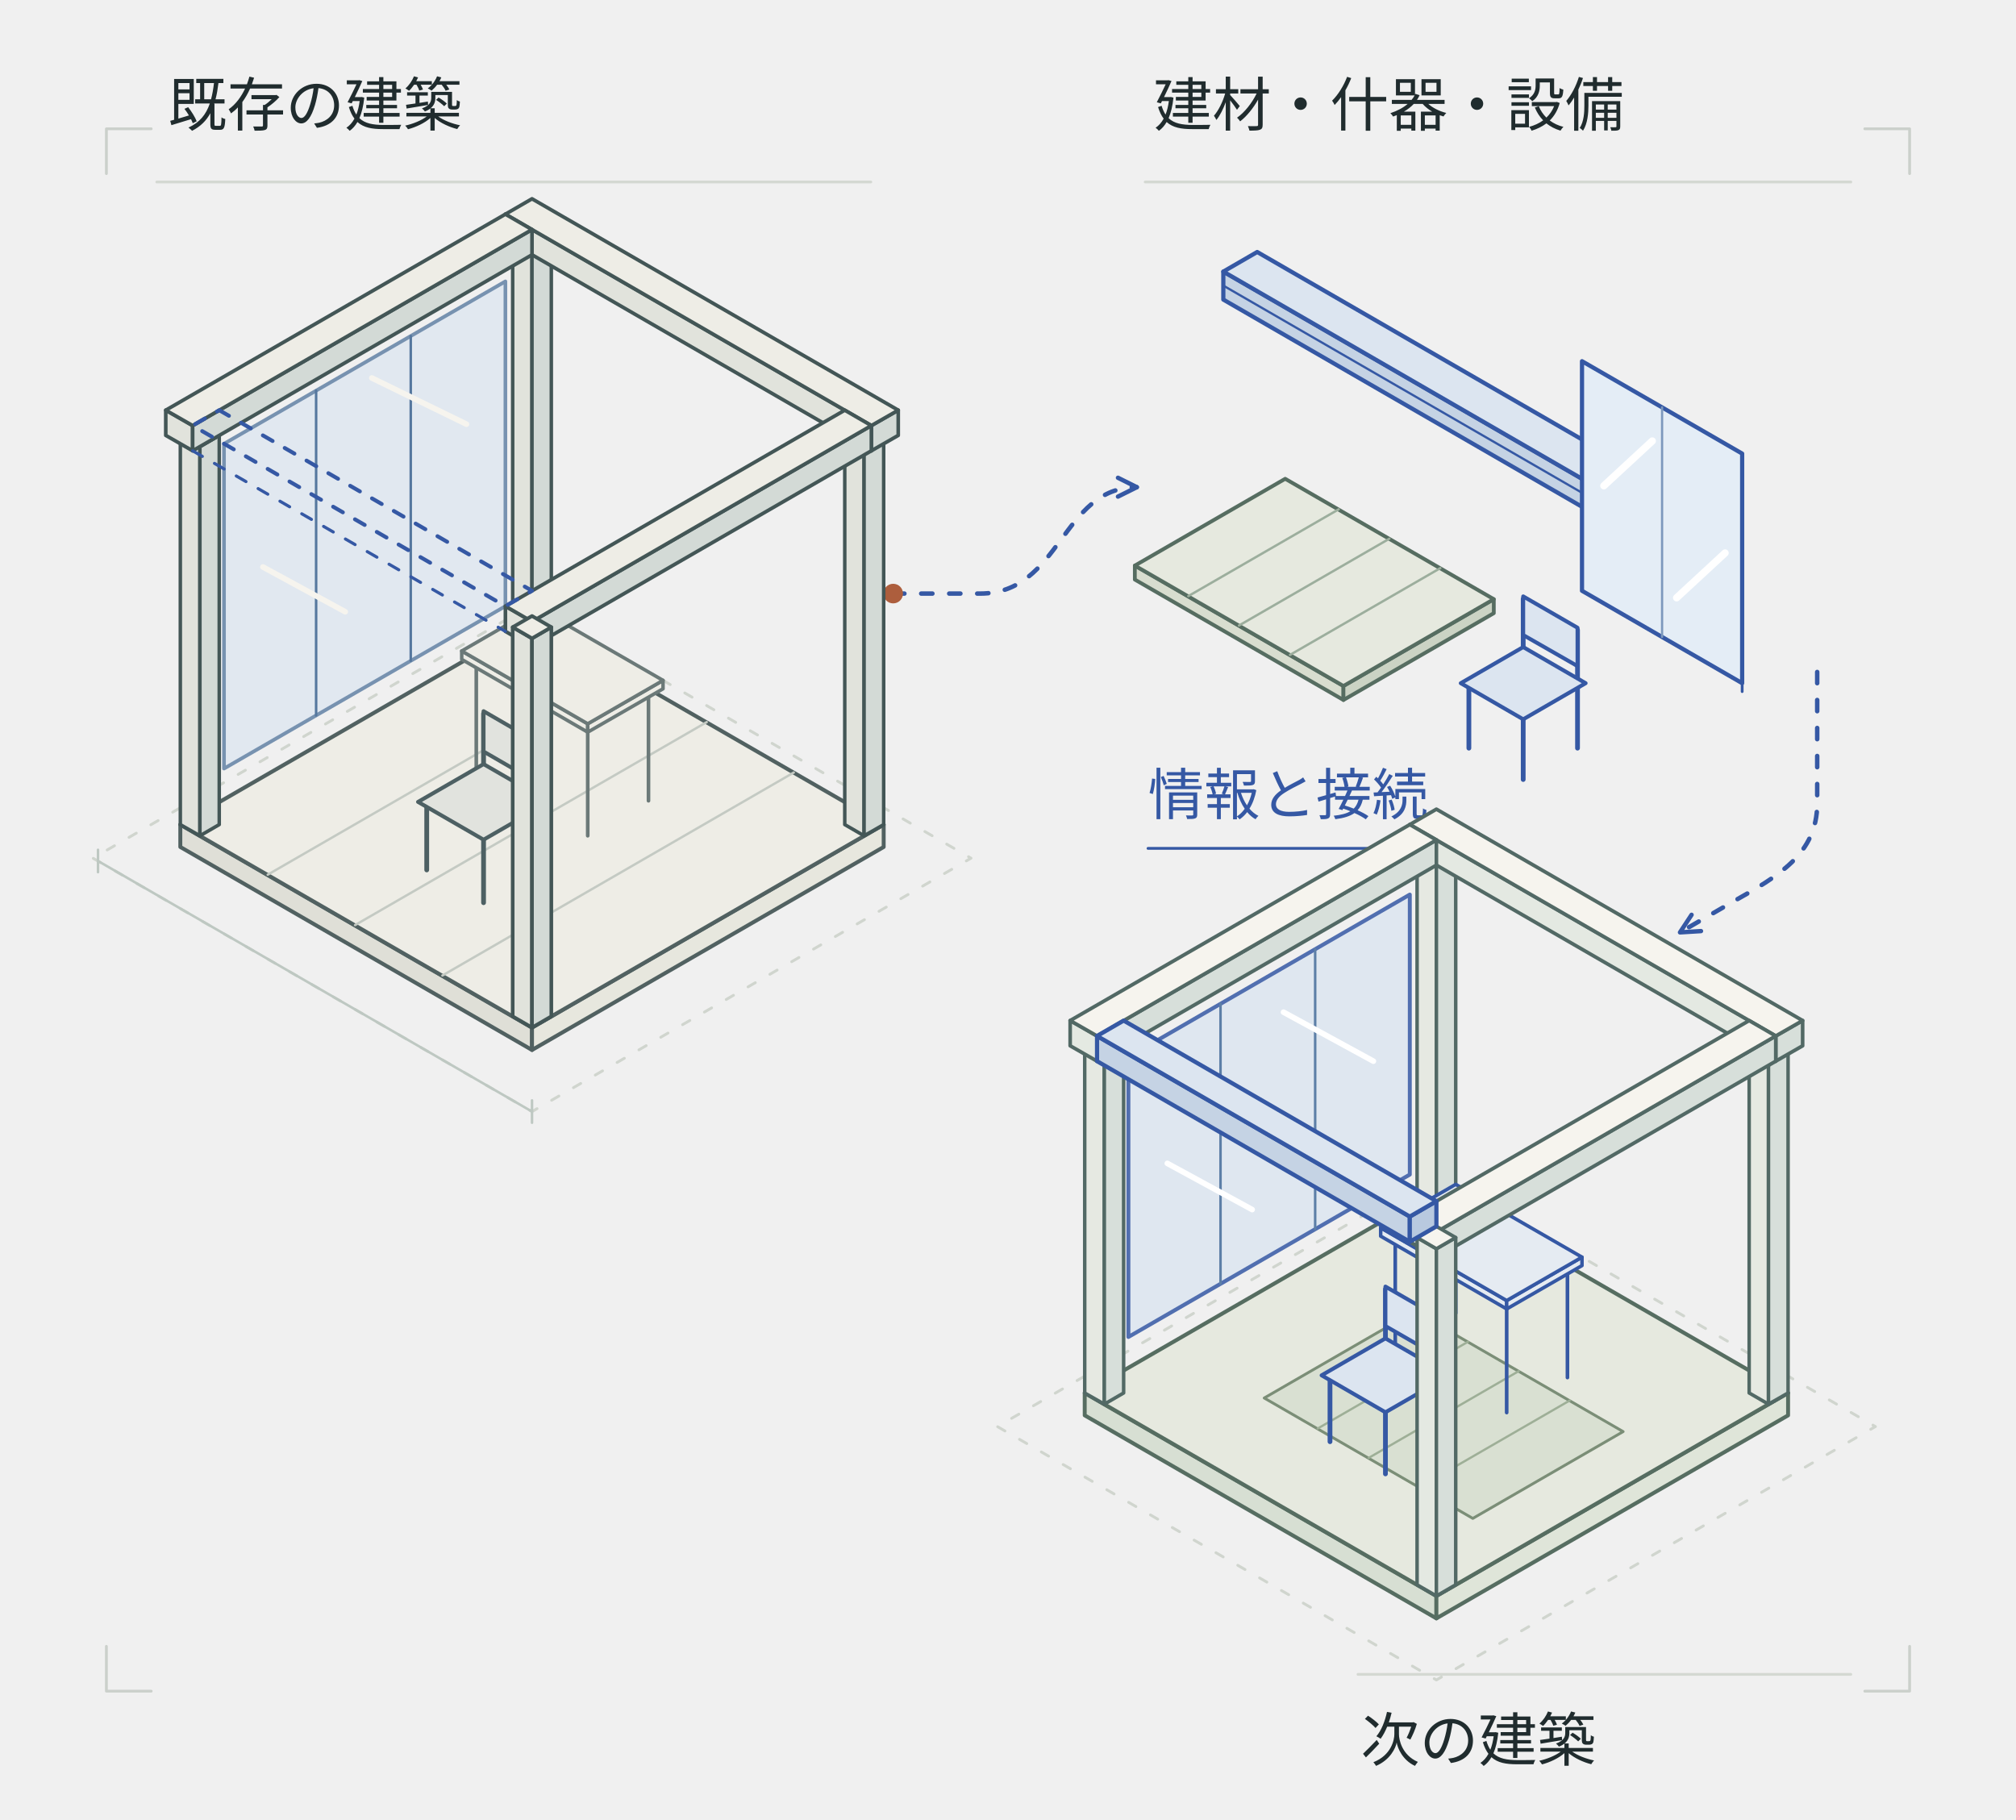
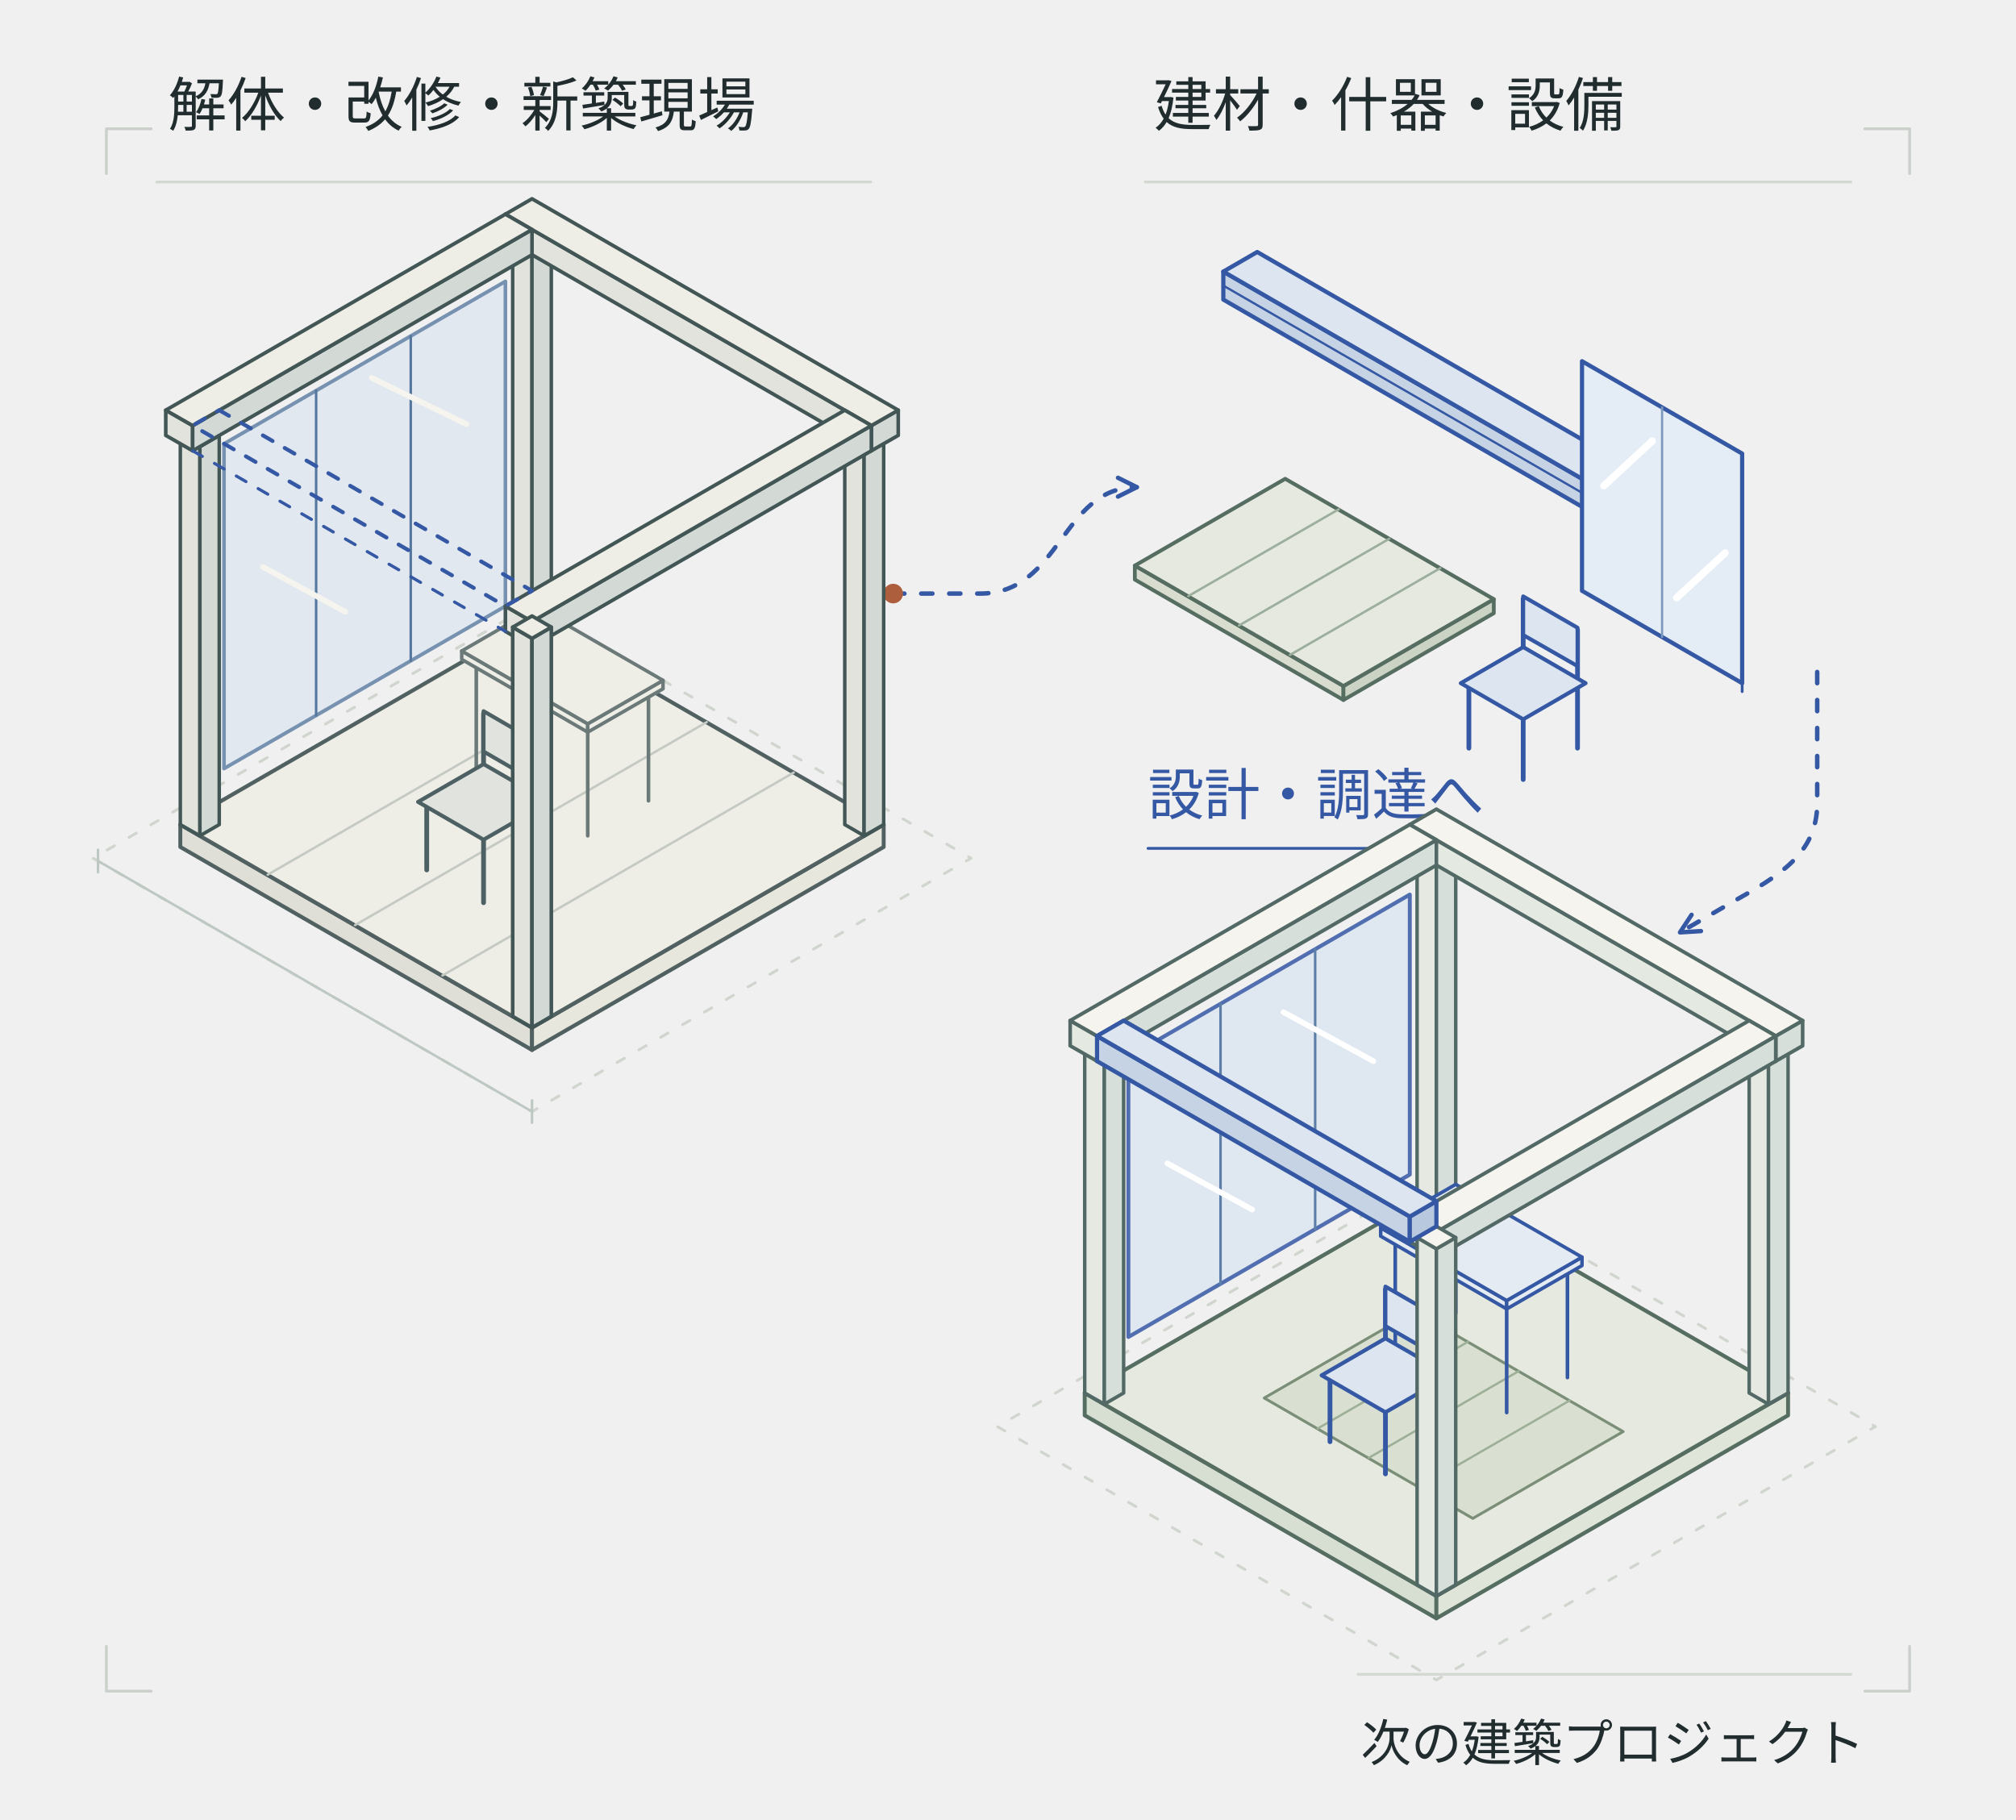
<svg xmlns="http://www.w3.org/2000/svg" viewBox="0 0 720 650" role="img" aria-labelledby="cbrl-art-title cbrl-art-desc" fill="none" style="width:100%;height:auto;display:block">
  <defs>
    <marker id="cbrl-arrow" viewBox="0 0 10 10" refX="8" refY="5" markerWidth="7" markerHeight="7" orient="auto-start-reverse">
      <path d="M2 2 8 5 2 8" stroke="#3558a4" stroke-width="1.4" stroke-linecap="round" stroke-linejoin="round" />
    </marker>
  </defs>
  <g stroke-linecap="round" stroke-linejoin="round">
    <path d="M38 62v-16h16M666 46h16v16M38 588v16h16M666 604h16v-16" stroke="#cbd0cb" stroke-width="1" />
    <path d="M56 65H311M409 65H661M485 598H661" stroke="#d4d8d2" stroke-width="1" />
    <g fill="#202c2e" stroke="none" font-family="'Noto Sans JP','Noto Sans CJK JP','Hiragino Kaku Gothic ProN','Yu Gothic',Meiryo,sans-serif" font-size="21" font-weight="500">
-       <text x="60" y="45">既存の建築</text>
+       <text x="60" y="45">解体・改修・新築現場</text>
      <text x="412" y="45">建材・什器・設備</text>
-       <text x="486" y="629">次の建築</text>
+       <text x="486" y="629" font-size="18">次の建築プロジェクト</text>
    </g>
    <path d="M319 212H350C379 212 379 174 406 174" stroke="#3558a4" stroke-width="1.6" stroke-dasharray="4 6" marker-end="url(#cbrl-arrow)" />
    <path d="M649 240V287C649 305 635 313 619 322L600 333" stroke="#3558a4" stroke-width="1.6" stroke-dasharray="4 6" marker-end="url(#cbrl-arrow)" />
    <circle cx="319" cy="212" r="3.5" fill="#ad5e3d" />
-     <text x="410" y="291" fill="#3558a4" font-family="'Noto Sans JP','Noto Sans CJK JP','Hiragino Kaku Gothic ProN','Yu Gothic',Meiryo,sans-serif" font-size="20" font-weight="500" stroke="none">情報と接続</text>
-     <path d="M410 303H518" stroke="#3558a4" stroke-width="1" />
+     <text x="410" y="291" fill="#3558a4" font-family="'Noto Sans JP','Noto Sans CJK JP','Hiragino Kaku Gothic ProN','Yu Gothic',Meiryo,sans-serif" font-size="20" font-weight="500" stroke="none">設計・調達へ</text>
+     <path d="M410 303H530" stroke="#3558a4" stroke-width="1" />
    <polygon points="190.0,216.0 346.8,306.5 190.0,397.0 33.2,306.5" fill="none" stroke="#d0d5ce" stroke-width="1" stroke-dasharray="3 6" />
    <polygon points="64.4,294.5 190.0,367.0 190.0,375.0 64.4,302.5" fill="#dfdfd7" stroke="#516161" stroke-width="1.4" />
    <polygon points="315.6,294.5 190.0,367.0 190.0,375.0 315.6,302.5" fill="#e7e7de" stroke="#516161" stroke-width="1.4" />
    <polygon points="190.0,222.0 315.6,294.5 190.0,367.0 64.4,294.5" fill="#eeede6" stroke="#516161" stroke-width="1.4" />
    <polyline points="221.2,239.9 95.6,312.4" fill="none" stroke="#c4cac3" stroke-width="0.85" />
    <polyline points="252.4,257.9 126.8,330.4" fill="none" stroke="#c4cac3" stroke-width="0.85" />
    <polyline points="283.5,275.9 158.0,348.4" fill="none" stroke="#c4cac3" stroke-width="0.85" />
    <polygon points="183.1,87.0 190.0,91.0 190.0,230.0 183.1,226.0" fill="#e1e3dc" stroke="#435656" stroke-width="1.25" />
    <polygon points="196.9,87.0 190.0,91.0 190.0,230.0 196.9,226.0" fill="#d3dad6" stroke="#435656" stroke-width="1.25" />
    <polygon points="190.0,83.0 196.9,87.0 190.0,91.0 183.1,87.0" fill="#eeede6" stroke="#435656" stroke-width="1.25" />
    <polygon points="64.4,155.5 71.4,159.5 71.4,298.5 64.4,294.5" fill="#e1e3dc" stroke="#435656" stroke-width="1.25" />
    <polygon points="78.3,155.5 71.4,159.5 71.4,298.5 78.3,294.5" fill="#d3dad6" stroke="#435656" stroke-width="1.25" />
    <polygon points="71.4,151.5 78.3,155.5 71.4,159.5 64.4,155.5" fill="#eeede6" stroke="#435656" stroke-width="1.25" />
    <polygon points="301.7,155.5 308.6,159.5 308.6,298.5 301.7,294.5" fill="#e1e3dc" stroke="#435656" stroke-width="1.25" />
    <polygon points="315.6,155.5 308.6,159.5 308.6,298.5 315.6,294.5" fill="#d3dad6" stroke="#435656" stroke-width="1.25" />
    <polygon points="308.6,151.5 315.6,155.5 308.6,159.5 301.7,155.5" fill="#eeede6" stroke="#435656" stroke-width="1.25" />
    <polygon points="180.5,216.5 80.0,274.5 80.0,158.5 180.5,100.5" fill="#dce5f0" stroke="#55779e" stroke-width="1.3" opacity="0.78" />
    <polyline points="146.7,236.0 146.7,120.0" fill="none" stroke="#55779e" stroke-width="0.9" />
    <polyline points="112.9,255.5 112.9,139.5" fill="none" stroke="#55779e" stroke-width="0.9" />
    <polyline points="166.6,151.5 132.8,135.0" fill="none" stroke="#f6f4ee" stroke-width="2" />
    <polyline points="123.3,218.5 93.9,202.5" fill="none" stroke="#f6f4ee" stroke-width="2" />
    <polyline points="191.7,263.0 191.7,223.0" fill="none" stroke="#6b7978" stroke-width="1.3" />
    <polyline points="231.6,286.0 231.6,246.0" fill="none" stroke="#6b7978" stroke-width="1.3" />
    <polyline points="170.1,275.5 170.1,235.5" fill="none" stroke="#6b7978" stroke-width="1.3" />
    <polyline points="209.9,298.5 209.9,258.5" fill="none" stroke="#6b7978" stroke-width="1.3" />
    <polygon points="164.9,232.5 209.9,258.5 209.9,261.5 164.9,235.5" fill="#eeede6" stroke="#6b7978" stroke-width="1.25" />
    <polygon points="236.8,243.0 209.9,258.5 209.9,261.5 236.8,246.0" fill="#eeede6" stroke="#6b7978" stroke-width="1.25" />
    <polygon points="191.7,217.0 236.8,243.0 209.9,258.5 164.9,232.5" fill="#eeede6" stroke="#6b7978" stroke-width="1.25" />
    <polyline points="172.7,299.0 172.7,254.9" fill="none" stroke="#4d6063" stroke-width="1.7" />
    <polyline points="192.9,310.7 192.9,266.6" fill="none" stroke="#4d6063" stroke-width="1.7" />
    <polyline points="152.4,310.7 152.4,286.4" fill="none" stroke="#4d6063" stroke-width="1.7" />
    <polyline points="172.7,322.4 172.7,298.1" fill="none" stroke="#4d6063" stroke-width="1.7" />
    <polygon points="172.7,272.9 196.1,286.4 172.7,299.9 149.3,286.4" fill="#e1e3de" stroke="#4d6063" stroke-width="1.4" />
    <polygon points="172.7,268.4 192.9,280.1 192.9,265.7 172.7,254.0" fill="#e1e3de" stroke="#4d6063" stroke-width="1.4" />
    <polygon points="180.5,76.5 311.2,152.0 311.2,161.0 180.5,85.5" fill="#e1e3dc" stroke="#435656" stroke-width="1.3" />
    <polygon points="320.8,146.5 311.2,152.0 311.2,161.0 320.8,155.5" fill="#d3dad6" stroke="#435656" stroke-width="1.3" />
    <polygon points="190.0,71.0 320.8,146.5 311.2,152.0 180.5,76.5" fill="#eeede6" stroke="#435656" stroke-width="1.3" />
    <polygon points="59.2,146.5 68.8,152.0 68.8,161.0 59.2,155.5" fill="#e1e3dc" stroke="#435656" stroke-width="1.3" />
    <polygon points="190.0,82.0 68.8,152.0 68.8,161.0 190.0,91.0" fill="#d3dad6" stroke="#435656" stroke-width="1.3" />
    <polygon points="180.5,76.5 190.0,82.0 68.8,152.0 59.2,146.5" fill="#eeede6" stroke="#435656" stroke-width="1.3" />
    <polygon points="180.5,216.5 190.0,222.0 190.0,231.0 180.5,225.5" fill="#e1e3dc" stroke="#435656" stroke-width="1.3" />
    <polygon points="311.2,152.0 190.0,222.0 190.0,231.0 311.2,161.0" fill="#d3dad6" stroke="#435656" stroke-width="1.3" />
    <polygon points="301.7,146.5 311.2,152.0 190.0,222.0 180.5,216.5" fill="#eeede6" stroke="#435656" stroke-width="1.3" />
    <polygon points="183.1,224.0 190.0,228.0 190.0,367.0 183.1,363.0" fill="#e1e3dc" stroke="#435656" stroke-width="1.3" />
    <polygon points="196.9,224.0 190.0,228.0 190.0,367.0 196.9,363.0" fill="#d3dad6" stroke="#435656" stroke-width="1.3" />
    <polygon points="190.0,220.0 196.9,224.0 190.0,228.0 183.1,224.0" fill="#eeede6" stroke="#435656" stroke-width="1.3" />
    <polygon points="78.3,146.5 190.0,211.0 180.5,216.5 68.8,152.0" fill="none" stroke="#3558a4" stroke-width="1.4" stroke-dasharray="4 5" />
    <polyline points="68.8,161.0 180.5,225.5" fill="none" stroke="#3558a4" stroke-width="1.1" stroke-dasharray="4 5" />
    <polyline points="35.0,307.5 190.0,397.0" fill="none" stroke="#bec8c2" stroke-width="0.9" />
    <polyline points="35.0,303.5 35.0,311.5" fill="none" stroke="#bec8c2" stroke-width="0.9" />
    <polyline points="190.0,393.0 190.0,401.0" fill="none" stroke="#bec8c2" stroke-width="0.9" />
    <polygon points="436.9,97.0 570.2,174.0 570.2,184.0 436.9,107.0" fill="#c5d3e4" stroke="#3558a4" stroke-width="1.5" />
    <polygon points="582.4,167.0 570.2,174.0 570.2,184.0 582.4,177.0" fill="#b8c9df" stroke="#3558a4" stroke-width="1.5" />
    <polygon points="449.0,90.0 582.4,167.0 570.2,174.0 436.9,97.0" fill="#dce5f0" stroke="#3558a4" stroke-width="1.5" />
    <polyline points="436.9,102.0 570.2,179.0" fill="none" stroke="#3558a4" stroke-width="0.8" />
    <polygon points="405.3,202.0 479.8,245.0 479.8,250.0 405.3,207.0" fill="#d8ddcf" stroke="#566d61" stroke-width="1.35" />
    <polygon points="533.5,214.0 479.8,245.0 479.8,250.0 533.5,219.0" fill="#cbd3c4" stroke="#566d61" stroke-width="1.35" />
    <polygon points="459.0,171.0 533.5,214.0 479.8,245.0 405.3,202.0" fill="#e6e9df" stroke="#566d61" stroke-width="1.35" />
    <polyline points="478.1,181.9 424.4,212.9" fill="none" stroke="#9cae9d" stroke-width="0.85" />
    <polyline points="496.2,192.4 442.5,223.4" fill="none" stroke="#9cae9d" stroke-width="0.85" />
    <polyline points="514.4,202.9 460.7,233.9" fill="none" stroke="#9cae9d" stroke-width="0.85" />
    <polygon points="565.0,211.0 622.2,244.0 622.2,162.0 565.0,129.0" fill="#e4edf6" stroke="#3558a4" stroke-width="1.5" />
    <polyline points="593.6,227.5 593.6,145.5" fill="none" stroke="#7c98bc" stroke-width="0.8" />
    <polyline points="572.8,173.5 590.1,157.5" fill="none" stroke="#ffffff" stroke-width="2.6" />
    <polyline points="598.8,213.5 616.1,197.5" fill="none" stroke="#ffffff" stroke-width="2.6" />
    <polyline points="622.2,244.0 622.2,247.0 622.2,165.0 622.2,162.0" fill="none" stroke="#3558a4" stroke-width="1" />
    <polyline points="544.0,256.0 544.0,213.9" fill="none" stroke="#3558a4" stroke-width="1.7" />
    <polyline points="563.4,267.2 563.4,225.0" fill="none" stroke="#3558a4" stroke-width="1.7" />
    <polyline points="524.6,267.2 524.6,244.0" fill="none" stroke="#3558a4" stroke-width="1.7" />
    <polyline points="544.0,278.4 544.0,255.1" fill="none" stroke="#3558a4" stroke-width="1.7" />
    <polygon points="544.0,231.1 566.3,244.0 544.0,256.9 521.7,244.0" fill="#dce5f0" stroke="#3558a4" stroke-width="1.4" />
    <polygon points="544.0,226.8 563.4,237.9 563.4,224.2 544.0,213.0" fill="#dce5f0" stroke="#3558a4" stroke-width="1.4" />
    <polygon points="513.0,419.0 669.8,509.5 513.0,600.0 356.2,509.5" fill="none" stroke="#d0d5ce" stroke-width="1" stroke-dasharray="3 6" />
    <polygon points="387.4,497.5 513.0,570.0 513.0,578.0 387.4,505.5" fill="#d7dfd3" stroke="#566d61" stroke-width="1.4" />
    <polygon points="638.6,497.5 513.0,570.0 513.0,578.0 638.6,505.5" fill="#dfe5d9" stroke="#566d61" stroke-width="1.4" />
    <polygon points="513.0,425.0 638.6,497.5 513.0,570.0 387.4,497.5" fill="#e6e9df" stroke="#566d61" stroke-width="1.4" />
    <polygon points="505.2,468.3 579.7,511.3 526.0,542.3 451.5,499.3" fill="#d9e0d2" stroke="#7b8e77" stroke-width="1" />
    <polyline points="524.3,479.2 470.6,510.2" fill="none" stroke="#9eaf97" stroke-width="0.8" />
    <polyline points="542.4,489.7 488.8,520.7" fill="none" stroke="#9eaf97" stroke-width="0.8" />
    <polyline points="560.6,500.2 506.9,531.2" fill="none" stroke="#9eaf97" stroke-width="0.8" />
    <polygon points="506.1,305.0 513.0,309.0 513.0,433.0 506.1,429.0" fill="#e6e9e2" stroke="#526965" stroke-width="1.25" />
    <polygon points="519.9,305.0 513.0,309.0 513.0,433.0 519.9,429.0" fill="#d7dfda" stroke="#526965" stroke-width="1.25" />
    <polygon points="513.0,301.0 519.9,305.0 513.0,309.0 506.1,305.0" fill="#f6f4ee" stroke="#526965" stroke-width="1.25" />
    <polygon points="387.4,373.5 394.4,377.5 394.4,501.5 387.4,497.5" fill="#e6e9e2" stroke="#526965" stroke-width="1.25" />
    <polygon points="401.3,373.5 394.4,377.5 394.4,501.5 401.3,497.5" fill="#d7dfda" stroke="#526965" stroke-width="1.25" />
    <polygon points="394.4,369.5 401.3,373.5 394.4,377.5 387.4,373.5" fill="#f6f4ee" stroke="#526965" stroke-width="1.25" />
    <polygon points="624.7,373.5 631.6,377.5 631.6,501.5 624.7,497.5" fill="#e6e9e2" stroke="#526965" stroke-width="1.25" />
    <polygon points="638.6,373.5 631.6,377.5 631.6,501.5 638.6,497.5" fill="#d7dfda" stroke="#526965" stroke-width="1.25" />
    <polygon points="631.6,369.5 638.6,373.5 631.6,377.5 624.7,373.5" fill="#f6f4ee" stroke="#526965" stroke-width="1.25" />
    <polygon points="503.5,419.5 403.0,477.5 403.0,377.5 503.5,319.5" fill="#dce5f0" stroke="#3558a4" stroke-width="1.4" opacity="0.85" />
    <polyline points="469.7,439.0 469.7,339.0" fill="none" stroke="#5d7fa7" stroke-width="0.9" />
    <polyline points="435.9,458.5 435.9,358.5" fill="none" stroke="#5d7fa7" stroke-width="0.9" />
    <polyline points="490.5,379.0 458.4,361.5" fill="none" stroke="#ffffff" stroke-width="2" />
    <polyline points="447.2,432.0 416.9,415.5" fill="none" stroke="#ffffff" stroke-width="2" />
    <polyline points="519.9,469.0 519.9,429.0" fill="none" stroke="#3558a4" stroke-width="1.3" />
    <polyline points="559.8,492.0 559.8,452.0" fill="none" stroke="#3558a4" stroke-width="1.3" />
    <polyline points="498.3,481.5 498.3,441.5" fill="none" stroke="#3558a4" stroke-width="1.3" />
    <polyline points="538.1,504.5 538.1,464.5" fill="none" stroke="#3558a4" stroke-width="1.3" />
    <polygon points="493.1,438.5 538.1,464.5 538.1,467.5 493.1,441.5" fill="#e5ebf2" stroke="#3558a4" stroke-width="1.25" />
    <polygon points="565.0,449.0 538.1,464.5 538.1,467.5 565.0,452.0" fill="#e5ebf2" stroke="#3558a4" stroke-width="1.25" />
    <polygon points="519.9,423.0 565.0,449.0 538.1,464.5 493.1,438.5" fill="#e5ebf2" stroke="#3558a4" stroke-width="1.25" />
    <polyline points="494.8,503.5 494.8,460.4" fill="none" stroke="#3558a4" stroke-width="1.7" />
    <polyline points="514.6,514.9 514.6,471.8" fill="none" stroke="#3558a4" stroke-width="1.7" />
    <polyline points="475.0,514.9 475.0,491.2" fill="none" stroke="#3558a4" stroke-width="1.7" />
    <polyline points="494.8,526.4 494.8,502.6" fill="none" stroke="#3558a4" stroke-width="1.7" />
    <polygon points="494.8,478.0 517.7,491.2 494.8,504.4 472.0,491.2" fill="#dce5f0" stroke="#3558a4" stroke-width="1.4" />
    <polygon points="494.8,473.6 514.6,485.0 514.6,470.9 494.8,459.5" fill="#dce5f0" stroke="#3558a4" stroke-width="1.4" />
    <polygon points="503.5,294.5 634.2,370.0 634.2,379.0 503.5,303.5" fill="#e4e9e2" stroke="#526965" stroke-width="1.3" />
    <polygon points="643.8,364.5 634.2,370.0 634.2,379.0 643.8,373.5" fill="#d7dfda" stroke="#526965" stroke-width="1.3" />
    <polygon points="513.0,289.0 643.8,364.5 634.2,370.0 503.5,294.5" fill="#f6f4ee" stroke="#526965" stroke-width="1.3" />
    <polygon points="382.2,364.5 391.8,370.0 391.8,379.0 382.2,373.5" fill="#e4e9e2" stroke="#526965" stroke-width="1.3" />
    <polygon points="513.0,300.0 391.8,370.0 391.8,379.0 513.0,309.0" fill="#d7dfda" stroke="#526965" stroke-width="1.3" />
    <polygon points="503.5,294.5 513.0,300.0 391.8,370.0 382.2,364.5" fill="#f6f4ee" stroke="#526965" stroke-width="1.3" />
    <polygon points="503.5,434.5 513.0,440.0 513.0,449.0 503.5,443.5" fill="#e4e9e2" stroke="#526965" stroke-width="1.3" />
    <polygon points="634.2,370.0 513.0,440.0 513.0,449.0 634.2,379.0" fill="#d7dfda" stroke="#526965" stroke-width="1.3" />
    <polygon points="624.7,364.5 634.2,370.0 513.0,440.0 503.5,434.5" fill="#f6f4ee" stroke="#526965" stroke-width="1.3" />
    <polygon points="506.1,442.0 513.0,446.0 513.0,570.0 506.1,566.0" fill="#e4e9e2" stroke="#526965" stroke-width="1.25" />
    <polygon points="519.9,442.0 513.0,446.0 513.0,570.0 519.9,566.0" fill="#d7dfda" stroke="#526965" stroke-width="1.25" />
    <polygon points="513.0,438.0 519.9,442.0 513.0,446.0 506.1,442.0" fill="#f6f4ee" stroke="#526965" stroke-width="1.25" />
    <polygon points="391.8,370.0 503.5,434.5 503.5,443.5 391.8,379.0" fill="#c5d3e4" stroke="#3558a4" stroke-width="1.5" />
    <polygon points="513.0,429.0 503.5,434.5 503.5,443.5 513.0,438.0" fill="#b8c9df" stroke="#3558a4" stroke-width="1.5" />
    <polygon points="401.3,364.5 513.0,429.0 503.5,434.5 391.8,370.0" fill="#dce5f0" stroke="#3558a4" stroke-width="1.5" />
  </g>
</svg>
